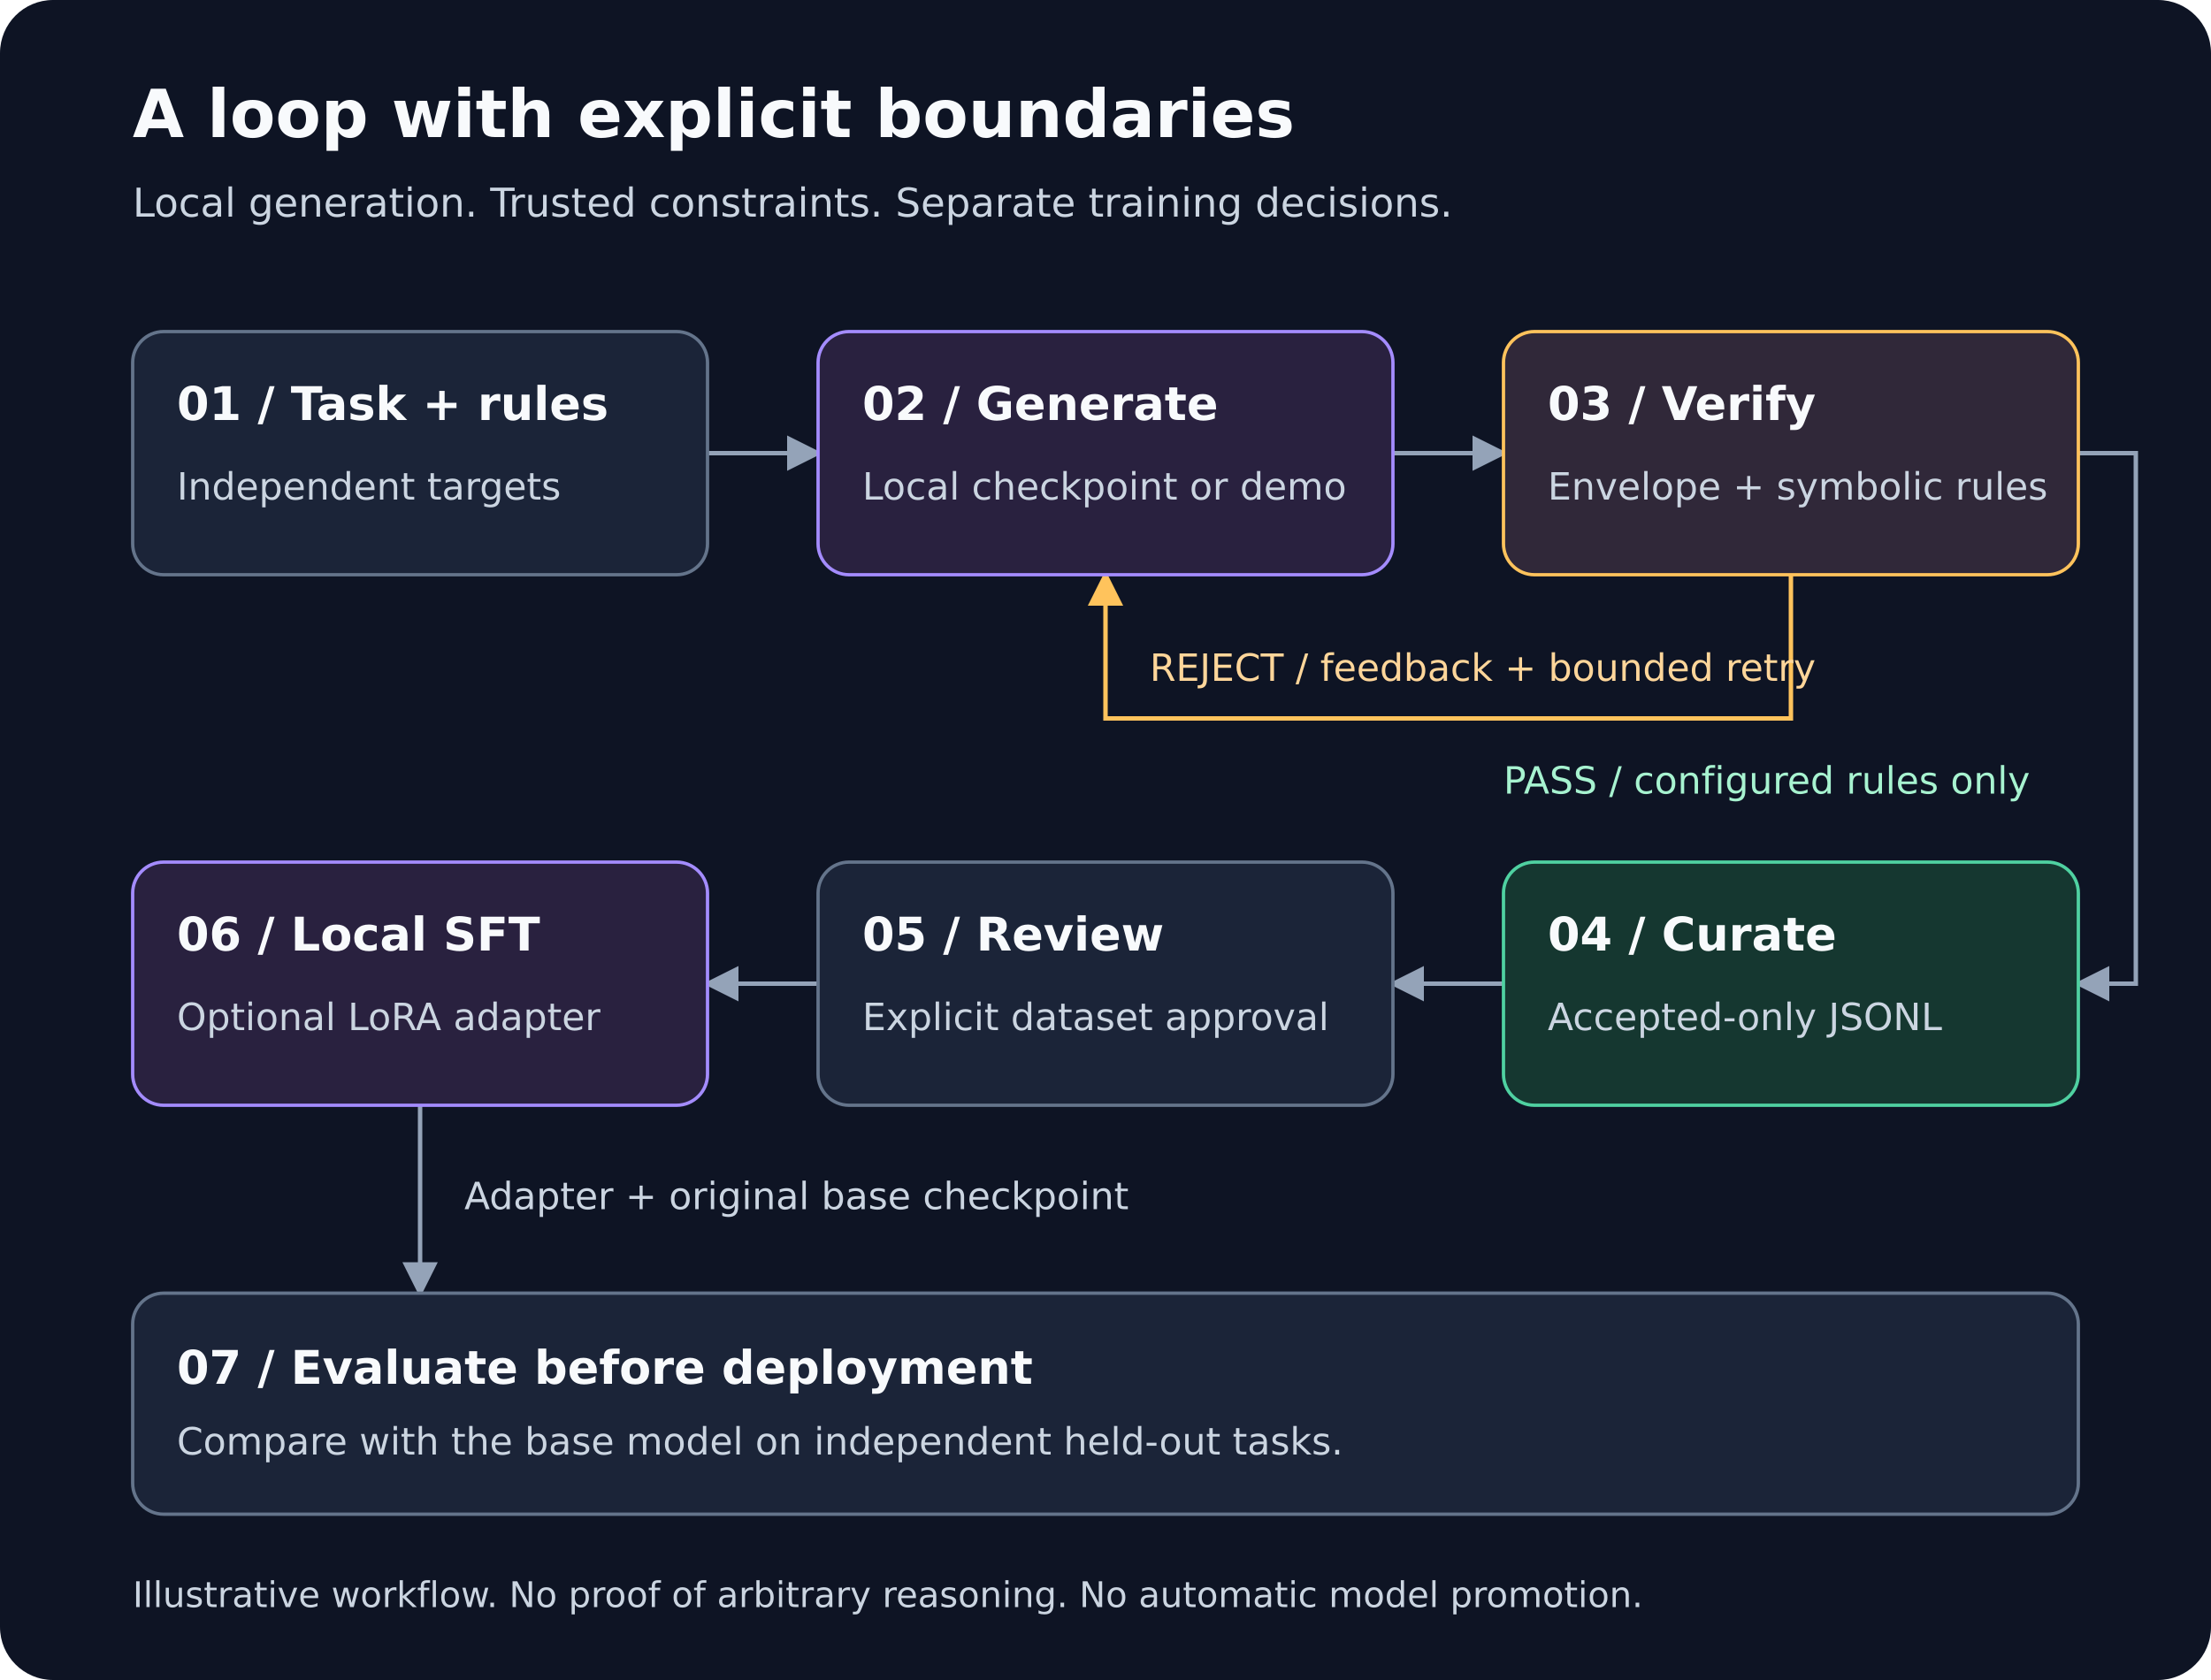
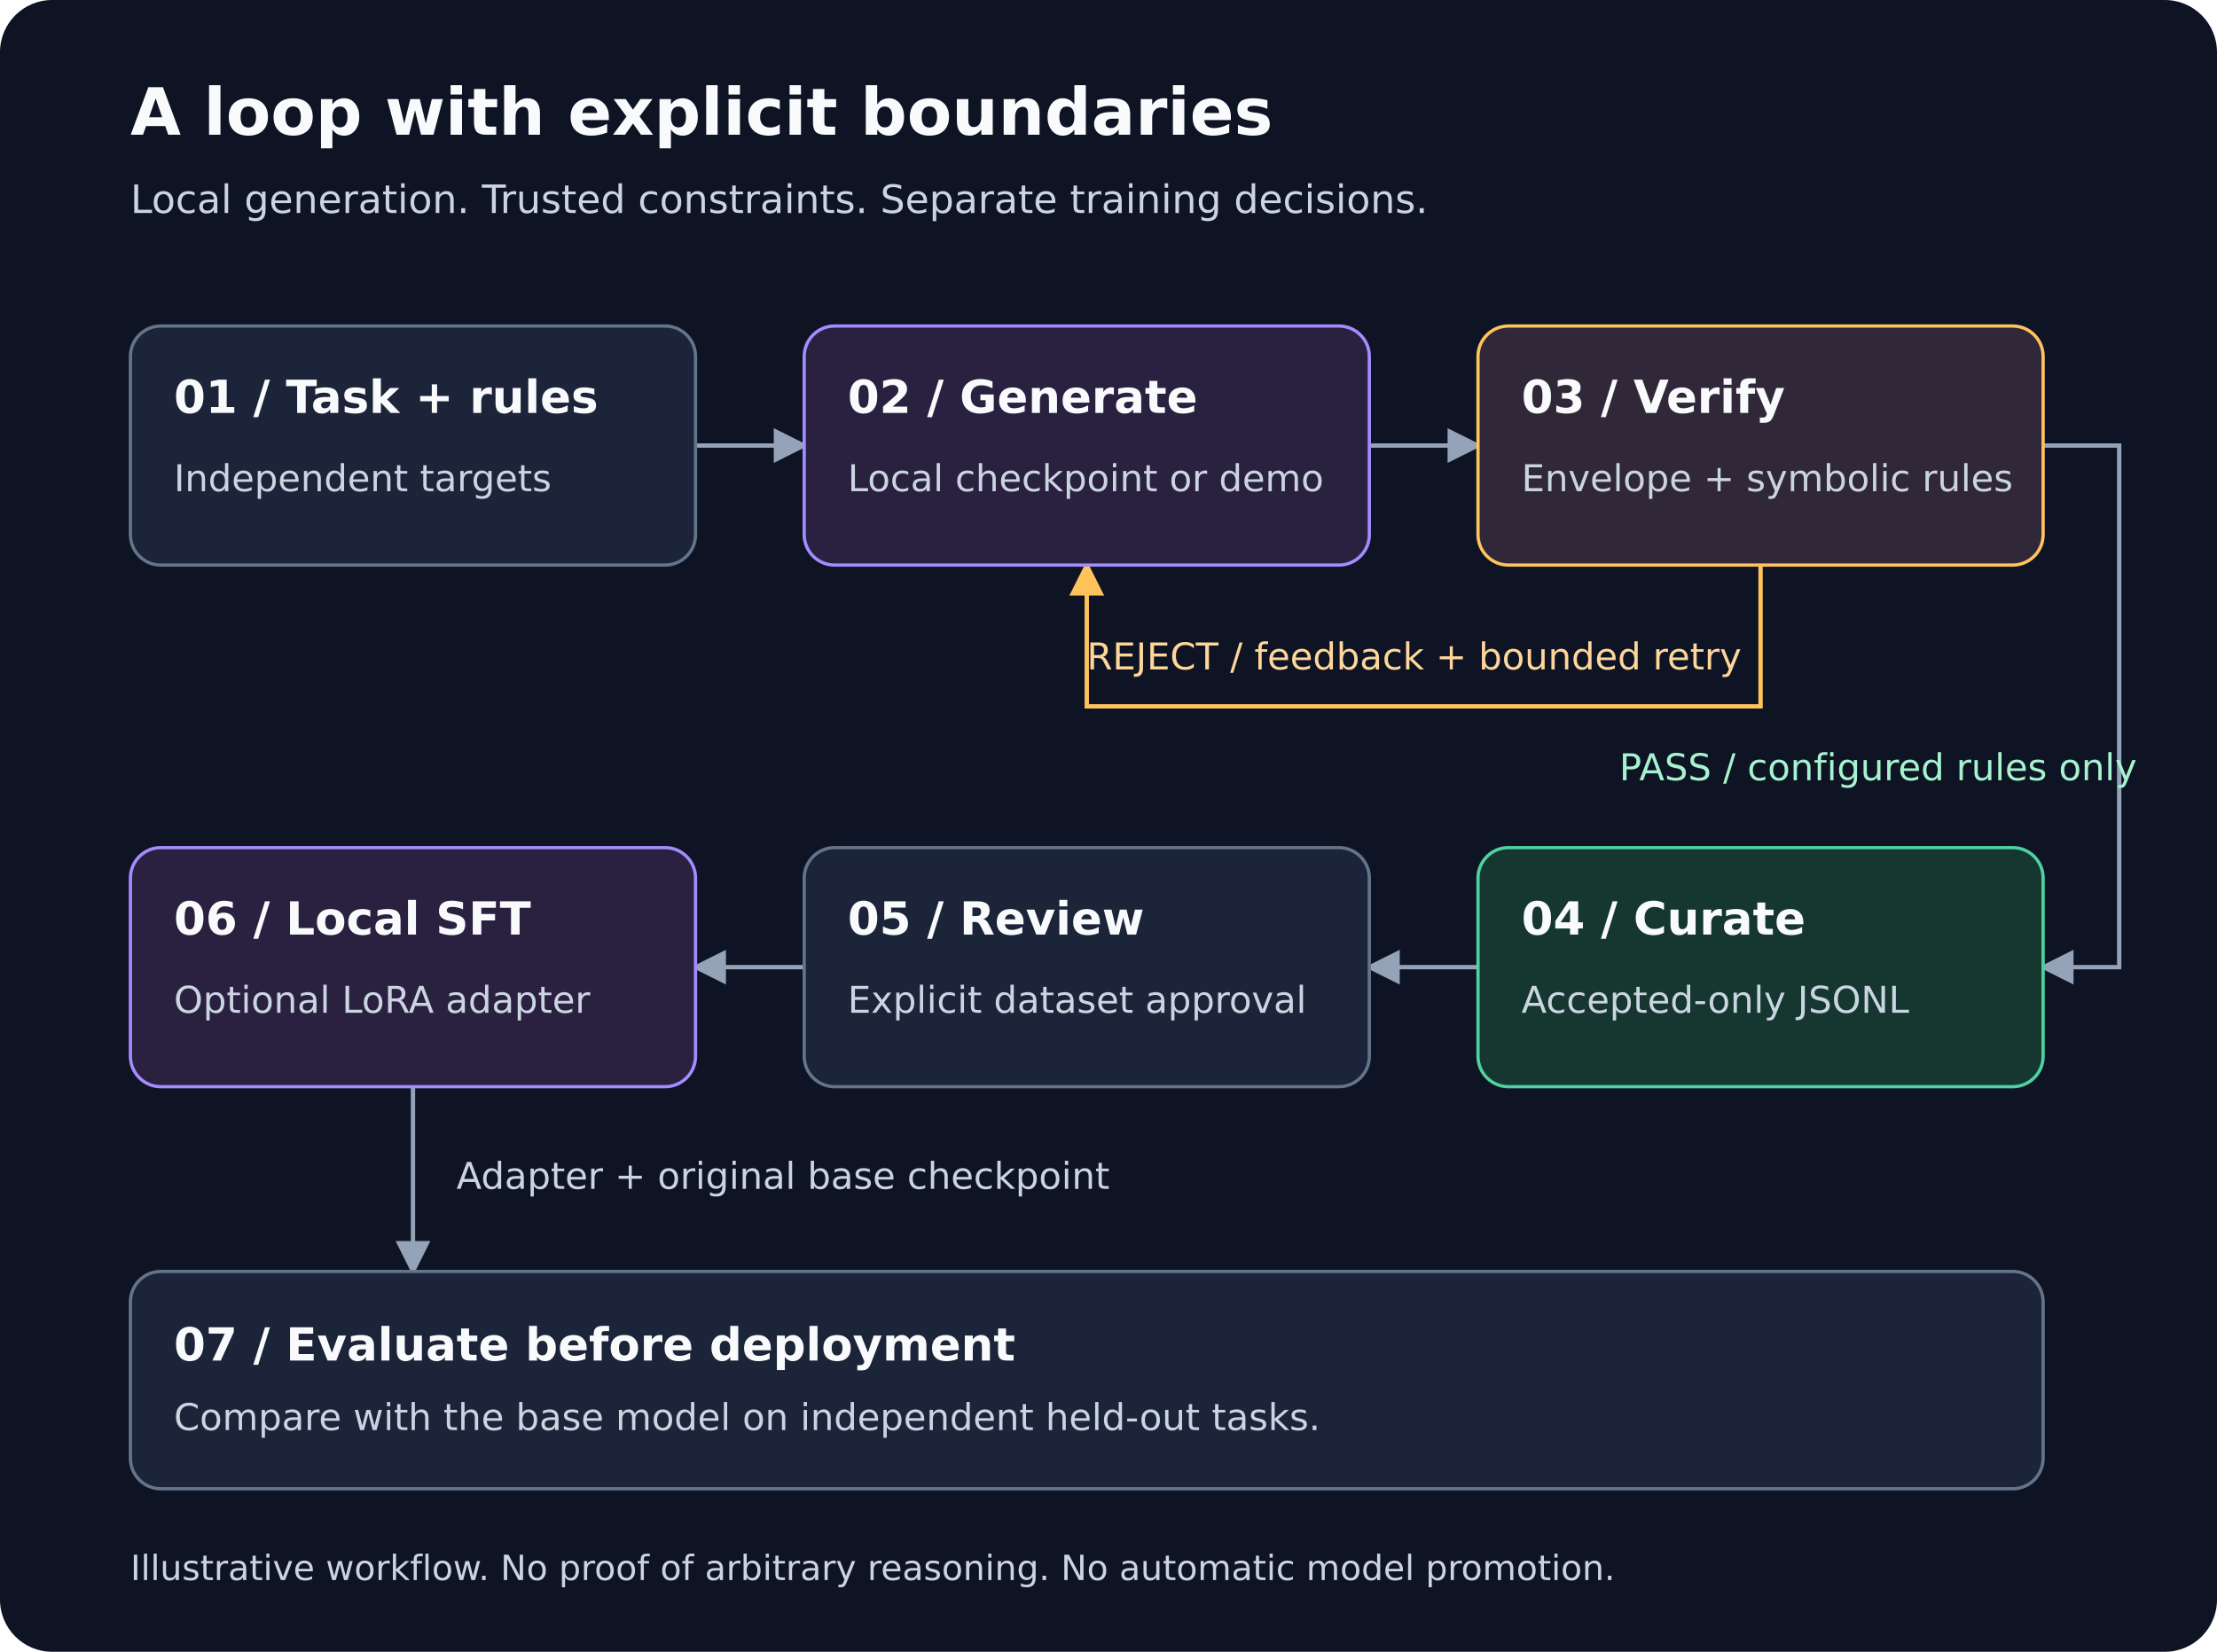
- <svg xmlns="http://www.w3.org/2000/svg" viewBox="0 0 1000 760" role="img" aria-labelledby="title desc">
+ <svg xmlns="http://www.w3.org/2000/svg" viewBox="0 0 1020 760" role="img" aria-labelledby="title desc">
  <defs>
    <marker id="arrow" markerWidth="8" markerHeight="8" refX="7" refY="4" orient="auto">
      <path d="M0 0L8 4L0 8Z" fill="#94a3b8" />
    </marker>
    <marker id="retry" markerWidth="8" markerHeight="8" refX="7" refY="4" orient="auto">
      <path d="M0 0L8 4L0 8Z" fill="#ffc35c" />
    </marker>
  </defs>
-   <rect width="1000" height="760" rx="24" fill="#0e1424" />
+   <rect width="1020" height="760" rx="24" fill="#0e1424" />
  <g font-family="DejaVu Sans,Arial,sans-serif">
    <text x="60" y="62" fill="#f8fafc" font-size="30" font-weight="700">A loop with explicit boundaries</text>
    <text x="60" y="98" fill="#cbd5e1" font-size="18">Local generation. Trusted constraints. Separate training decisions.</text>
    <g fill="none" stroke="#94a3b8" stroke-width="2" marker-end="url(#arrow)">
      <path d="M320 205H370" />
      <path d="M630 205H680" />
-       <path d="M940 205H966V445H940" />
+       <path d="M940 205H975V445H940" />
      <path d="M680 445H630" />
      <path d="M370 445H320" />
      <path d="M190 500V585" />
    </g>
    <path d="M810 260V325H500V260" fill="none" stroke="#ffc35c" stroke-width="2" marker-end="url(#retry)" />
    <g stroke-width="1.5">
      <rect x="60" y="150" width="260" height="110" rx="14" fill="#1b2438" stroke="#64748b" />
      <rect x="370" y="150" width="260" height="110" rx="14" fill="#29213f" stroke="#a48cff" />
      <rect x="680" y="150" width="260" height="110" rx="14" fill="#302839" stroke="#ffc35c" />
      <rect x="680" y="390" width="260" height="110" rx="14" fill="#153730" stroke="#4fd1a1" />
      <rect x="370" y="390" width="260" height="110" rx="14" fill="#1b2438" stroke="#64748b" />
      <rect x="60" y="390" width="260" height="110" rx="14" fill="#29213f" stroke="#a48cff" />
      <rect x="60" y="585" width="880" height="100" rx="14" fill="#1b2438" stroke="#64748b" />
    </g>
    <g fill="#f8fafc" font-size="21" font-weight="700">
      <text x="80" y="190">01 / Task + rules</text>
      <text x="390" y="190">02 / Generate</text>
      <text x="700" y="190">03 / Verify</text>
      <text x="700" y="430">04 / Curate</text>
      <text x="390" y="430">05 / Review</text>
      <text x="80" y="430">06 / Local SFT</text>
      <text x="80" y="626">07 / Evaluate before deployment</text>
    </g>
    <g fill="#cbd5e1" font-size="17">
      <text x="80" y="226">Independent targets</text>
      <text x="390" y="226">Local checkpoint or demo</text>
      <text x="700" y="226">Envelope + symbolic rules</text>
      <text x="700" y="466">Accepted-only JSONL</text>
      <text x="390" y="466">Explicit dataset approval</text>
      <text x="80" y="466">Optional LoRA adapter</text>
      <text x="80" y="658">Compare with the base model on independent held-out tasks.</text>
    </g>
-     <text x="520" y="308" fill="#ffd69a" font-size="17">REJECT / feedback + bounded retry</text>
-     <text x="680" y="359" fill="#a7f3d0" font-size="17">PASS / configured rules only</text>
+     <text x="500" y="308" fill="#ffd69a" font-size="17">REJECT / feedback + bounded retry</text>
+     <text x="745" y="359" fill="#a7f3d0" font-size="17">PASS / configured rules only</text>
    <text x="210" y="547" fill="#cbd5e1" font-size="17">Adapter + original base checkpoint</text>
    <text x="60" y="727" fill="#cbd5e1" font-size="16">Illustrative workflow. No proof of arbitrary reasoning. No automatic model promotion.</text>
  </g>
</svg>
